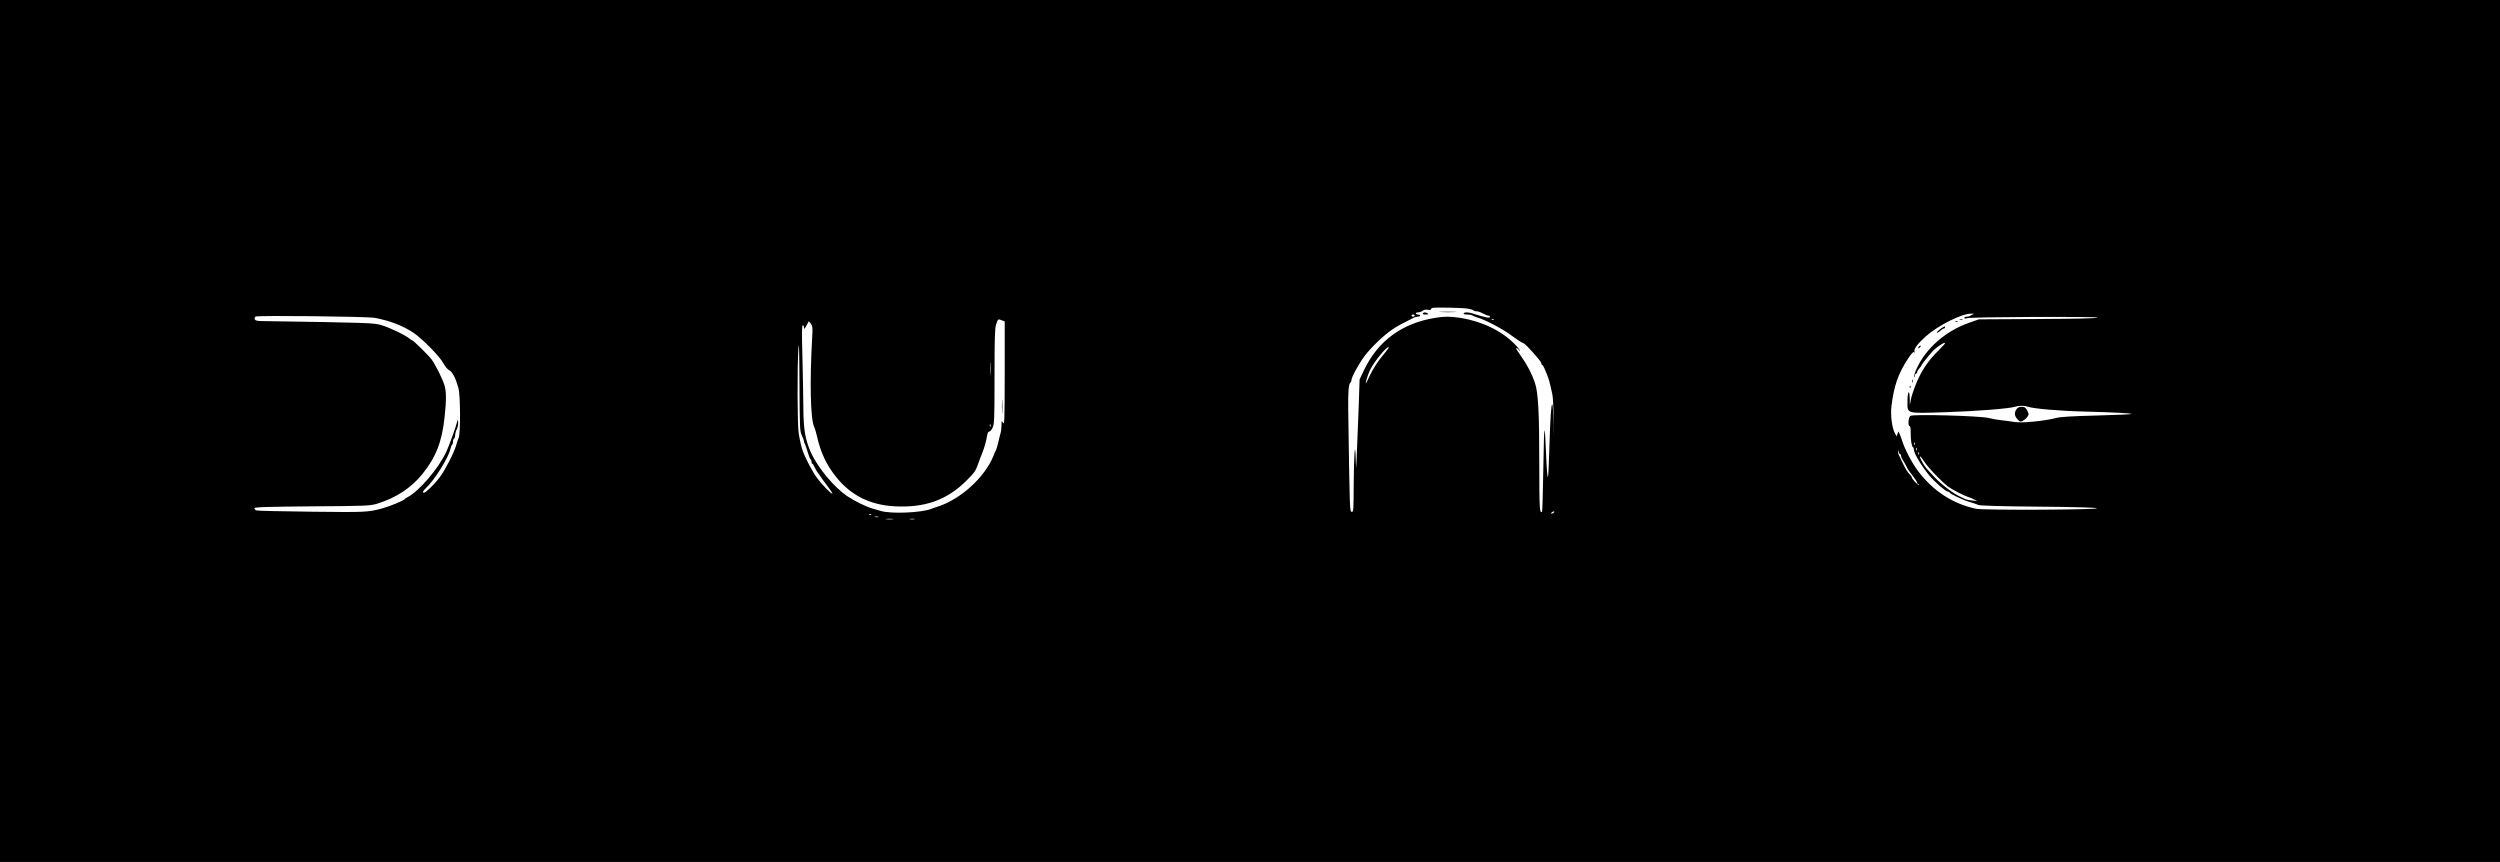
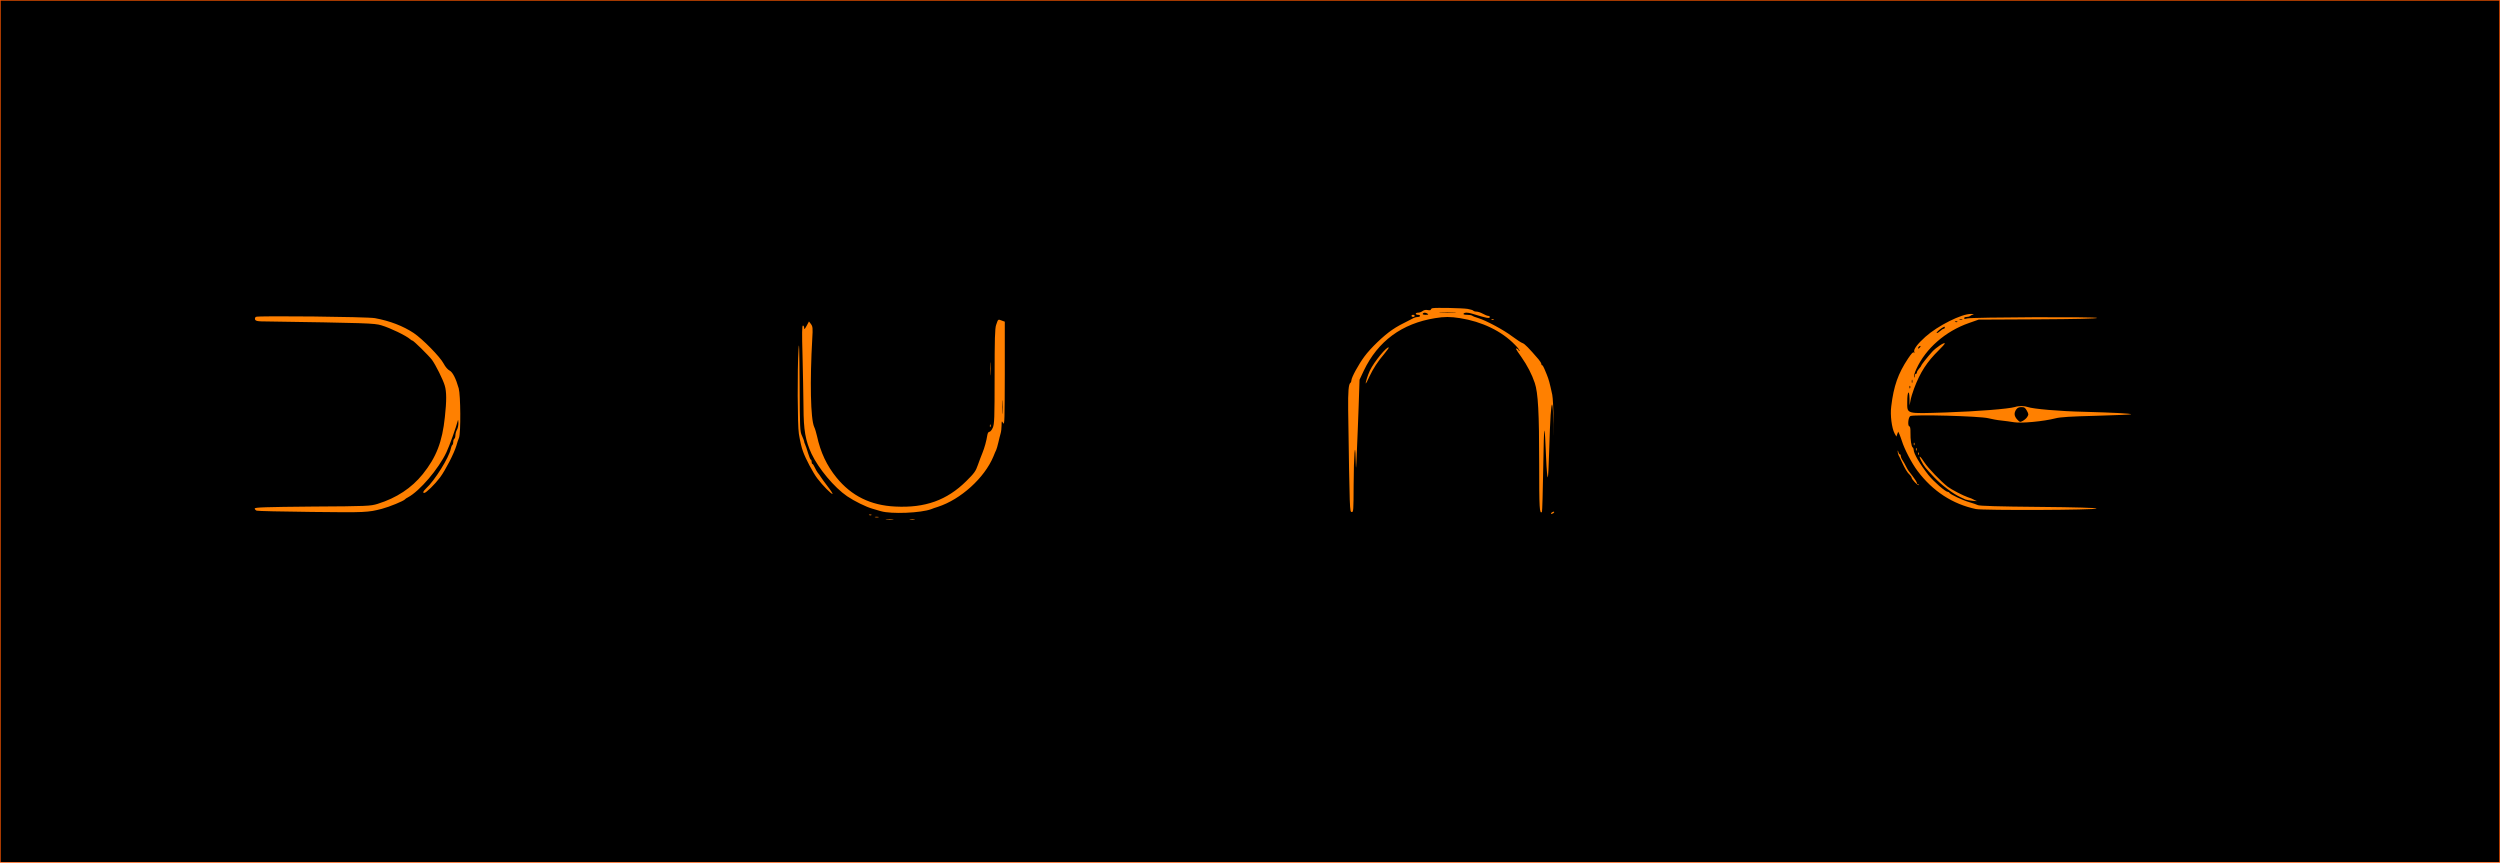
- <svg xmlns="http://www.w3.org/2000/svg" version="1.0" width="2329pt" height="803pt" viewBox="0 0 2329 803" preserveAspectRatio="xMidYMid meet">
-   <g transform="translate(0,803) scale(0.1,-0.1)" fill="#000000" stroke="none">
-     <path d="M0 4015 l0 -4015 11645 0 11645 0 0 4015 0 4015 -11645 0 -11645 0 0 -4015z m13673 1140 c26 -4 50 -12 53 -16 3 -5 16 -9 29 -9 14 0 40 -9 60 -20 20 -11 42 -20 50 -20 8 0 15 -4 15 -10 0 -17 -24 -13 -166 31 -40 12 -71 12 -79 -1 -4 -6 9 -10 32 -10 22 0 43 -4 49 -8 5 -5 29 -15 54 -22 74 -22 240 -111 320 -172 41 -30 84 -59 96 -62 19 -6 59 -47 148 -151 14 -16 26 -36 26 -42 0 -7 3 -13 8 -13 4 0 13 -15 20 -32 8 -18 17 -42 22 -53 20 -49 27 -75 52 -190 6 -27 11 -140 12 -250 2 -168 1 -172 -1 -25 -2 96 -7 178 -12 183 -10 10 -19 -127 -28 -431 -3 -133 -9 -245 -13 -247 -4 -3 -11 75 -15 173 -15 368 -20 354 -27 -71 -4 -231 -9 -421 -12 -424 -23 -23 -26 34 -26 446 0 482 -10 664 -41 756 -26 78 -71 165 -124 240 -57 82 -59 86 -41 79 9 -3 16 -11 16 -17 0 -6 3 -7 7 -3 4 3 -15 29 -43 57 -123 127 -307 216 -512 248 -90 14 -147 14 -231 0 -311 -50 -534 -215 -665 -489 l-40 -85 -8 -240 c-5 -132 -12 -325 -17 -430 -7 -180 -8 -184 -11 -75 -5 204 -18 42 -19 -238 -1 -236 -2 -253 -18 -250 -19 3 -19 -8 -33 953 -2 168 4 240 21 251 5 3 9 13 9 22 0 28 67 150 121 223 58 79 179 195 259 249 47 32 82 51 202 111 10 5 27 9 38 9 11 0 20 5 20 10 0 6 -9 10 -20 10 -11 0 -20 5 -20 10 0 6 10 10 23 10 12 0 31 7 42 16 12 9 30 12 47 8 16 -3 28 -1 28 4 0 6 8 12 17 14 32 6 277 1 326 -7z m4712 -52 c-11 -3 -24 -9 -29 -14 -6 -5 -20 -9 -33 -9 -13 0 -23 -5 -23 -11 0 -8 9 -9 28 -3 41 12 1212 17 1212 5 0 -7 -199 -11 -552 -13 l-553 -3 -91 -32 c-218 -76 -402 -237 -489 -428 -15 -31 -24 -64 -22 -73 3 -12 5 -10 6 6 0 12 6 22 11 22 6 0 10 6 10 13 0 7 9 23 20 35 11 12 20 24 20 27 0 8 57 80 102 130 37 41 118 94 118 78 0 -5 -25 -33 -56 -63 -110 -108 -173 -205 -230 -356 -14 -38 -30 -89 -34 -114 l-8 -45 -1 63 c-2 93 -21 67 -21 -27 0 -118 -19 -113 357 -101 298 10 587 33 647 51 37 12 88 11 118 0 48 -18 299 -40 528 -45 262 -7 443 -16 436 -23 -3 -3 -149 -9 -325 -14 -236 -6 -336 -12 -381 -24 -108 -28 -317 -48 -385 -36 -33 5 -87 13 -120 16 -33 3 -87 13 -119 21 -77 20 -701 37 -728 20 -20 -12 -26 -96 -7 -96 6 0 10 -23 9 -57 -1 -67 8 -131 21 -139 5 -3 9 -13 9 -22 0 -35 59 -135 137 -234 49 -62 159 -158 181 -158 6 0 12 -3 14 -8 6 -14 123 -70 183 -87 33 -10 71 -22 85 -29 17 -7 193 -13 565 -16 350 -3 540 -9 540 -15 0 -15 -1054 -19 -1125 -5 -218 46 -402 166 -544 355 -53 70 -123 204 -146 280 -7 22 -18 50 -23 63 l-11 23 -9 -23 -8 -23 -17 30 c-26 49 -42 170 -31 252 23 191 64 306 157 446 33 49 48 64 54 55 6 -9 7 -6 3 9 -6 23 31 72 104 138 115 103 338 215 426 213 22 0 31 -2 20 -5z m-5205 -13 c0 -5 -7 -10 -15 -10 -8 0 -15 5 -15 10 0 6 7 10 15 10 8 0 15 -4 15 -10z m-9690 -21 c141 -26 262 -73 362 -139 83 -56 246 -222 279 -285 15 -29 38 -56 54 -64 29 -14 60 -74 86 -166 18 -63 20 -415 3 -460 -7 -16 -18 -50 -25 -75 -21 -72 -103 -230 -152 -296 -49 -65 -130 -144 -147 -144 -17 0 -11 15 16 41 81 74 215 289 231 370 3 16 10 32 14 35 5 3 9 16 9 29 0 13 5 27 10 30 6 3 10 18 10 33 1 15 7 38 15 52 8 14 14 43 13 65 0 22 -3 31 -5 20 -15 -60 -79 -239 -106 -295 -74 -157 -250 -363 -359 -421 -13 -6 -25 -15 -28 -19 -12 -15 -143 -69 -215 -88 -130 -34 -151 -35 -652 -29 -274 3 -506 8 -515 12 -10 4 -18 13 -18 20 0 11 103 14 538 18 516 3 540 5 607 25 177 55 317 148 421 277 126 157 182 301 206 532 17 152 16 237 -1 293 -16 56 -85 193 -119 240 -30 40 -172 180 -183 180 -4 0 -14 6 -21 13 -36 32 -183 104 -268 129 -66 20 -130 22 -1118 37 -38 1 -54 5 -59 17 -3 9 0 20 8 25 19 12 1037 1 1109 -12z m5870 -519 c-1 -425 -2 -482 -15 -460 -14 24 -14 24 -15 -21 0 -25 -4 -59 -9 -75 -5 -16 -14 -54 -21 -84 -7 -30 -16 -62 -20 -70 -5 -8 -16 -35 -26 -60 -83 -200 -305 -401 -519 -470 -22 -7 -49 -16 -60 -21 -94 -36 -373 -48 -470 -19 -16 5 -50 14 -75 22 -62 17 -171 71 -239 117 -120 82 -267 258 -332 396 -57 123 -74 220 -75 435 -1 107 -5 322 -9 478 -6 210 -5 282 4 282 6 0 11 -10 11 -22 1 -18 5 -14 23 19 l22 41 19 -25 c16 -22 18 -37 12 -132 -23 -400 -16 -752 18 -826 8 -16 19 -55 26 -85 33 -152 91 -275 182 -387 139 -171 318 -259 548 -270 278 -14 481 59 661 237 74 73 89 94 108 150 13 36 31 86 42 111 20 49 38 114 46 167 3 19 11 32 20 32 8 0 22 17 31 38 15 33 17 85 17 477 0 345 3 449 14 480 19 56 18 55 51 42 l30 -11 0 -486z m4557 504 c-3 -3 -12 -4 -19 -1 -8 3 -5 6 6 6 11 1 17 -2 13 -5z m-6447 -1081 c11 -24 20 -47 20 -53 0 -6 4 -18 9 -28 5 -9 17 -45 27 -79 11 -35 22 -63 26 -63 5 0 8 -9 8 -20 0 -11 3 -20 8 -20 4 0 13 -15 21 -32 8 -18 21 -41 29 -51 8 -9 20 -26 26 -36 6 -11 35 -50 63 -87 29 -37 50 -70 48 -73 -8 -7 -91 77 -142 144 -39 51 -109 183 -133 250 -14 36 -28 99 -39 166 -13 76 -15 604 -3 790 5 91 8 4 10 -321 2 -420 3 -447 22 -487z m5428 765 c-63 -74 -104 -138 -140 -213 -16 -36 -31 -65 -33 -65 -7 0 17 77 37 120 39 82 161 230 176 215 3 -2 -16 -28 -40 -57z m-3671 -190 c-2 -29 -3 -8 -3 47 0 55 1 79 3 53 2 -26 2 -71 0 -100z m0 -490 c-3 -8 -6 -5 -6 6 -1 11 2 17 5 13 3 -3 4 -12 1 -19z m8610 -170 c-3 -8 -6 -5 -6 6 -1 11 2 17 5 13 3 -3 4 -12 1 -19z m20 -50 c-3 -8 -6 -5 -6 6 -1 11 2 17 5 13 3 -3 4 -12 1 -19z m-156 -38 c5 0 9 -7 9 -16 0 -9 8 -28 18 -42 10 -15 24 -40 32 -57 8 -16 18 -34 23 -40 4 -5 23 -30 42 -55 19 -25 35 -51 35 -57 0 -7 5 -13 12 -13 6 0 8 -3 4 -7 -7 -7 -66 55 -66 71 0 5 -8 16 -17 25 -22 19 -46 60 -74 121 -11 25 -25 53 -30 62 -5 10 -8 26 -8 35 1 12 3 11 6 -4 2 -13 9 -23 14 -23z m176 -2 c-3 -8 -6 -5 -6 6 -1 11 2 17 5 13 3 -3 4 -12 1 -19z m55 -76 c33 -51 150 -173 215 -224 34 -26 144 -83 188 -98 22 -7 45 -16 50 -20 6 -4 19 -10 30 -14 11 -3 -4 -3 -33 0 -30 3 -61 9 -70 13 -10 5 -30 15 -47 22 -66 30 -174 111 -240 181 -87 91 -99 107 -125 158 -30 59 -11 48 32 -18z m-3462 -472 c-8 -5 -17 -7 -19 -4 -3 3 1 9 9 14 8 5 17 7 19 4 3 -3 -1 -9 -9 -14z m-6353 -16 c-3 -3 -12 -4 -19 -1 -8 3 -5 6 6 6 11 1 17 -2 13 -5z m66 -21 c-7 -2 -21 -2 -30 0 -10 3 -4 5 12 5 17 0 24 -2 18 -5z m135 -20 c-15 -2 -42 -2 -60 0 -18 2 -6 4 27 4 33 0 48 -2 33 -4z m200 0 c-10 -2 -28 -2 -40 0 -13 2 -5 4 17 4 22 1 32 -1 23 -4z" />
-     <path d="M13423 5123 c37 -2 96 -2 130 0 34 2 4 3 -68 3 -71 0 -99 -1 -62 -3z" />
-     <path d="M13255 5110 c-4 -6 7 -10 27 -10 25 0 29 3 18 10 -19 13 -37 13 -45 0z" />
-     <path d="M18258 5053 c6 -2 18 -2 25 0 6 3 1 5 -13 5 -14 0 -19 -2 -12 -5z" />
-     <path d="M18218 5033 c7 -3 16 -2 19 1 4 3 -2 6 -13 5 -11 0 -14 -3 -6 -6z" />
-     <path d="M18095 4978 c-29 -17 -60 -48 -49 -48 6 0 20 9 32 20 12 11 26 20 32 20 5 0 10 5 10 10 0 12 0 12 -25 -2z" />
-     <path d="M17875 4799 c-11 -16 -1 -19 13 -3 7 8 8 14 3 14 -5 0 -13 -5 -16 -11z" />
-     <path d="M17812 4480 c0 -14 2 -19 5 -12 2 6 2 18 0 25 -3 6 -5 1 -5 -13z" />
-     <path d="M17791 4424 c0 -11 3 -14 6 -6 3 7 2 16 -1 19 -3 4 -6 -2 -5 -13z" />
-     <path d="M18786 4218 c-23 -32 -20 -63 9 -94 24 -25 27 -26 51 -13 15 8 34 24 42 37 14 22 14 27 -3 58 -15 28 -24 34 -51 34 -23 0 -38 -7 -48 -22z" />
-     <path d="M9334 4240 c0 -58 1 -81 3 -52 2 28 2 76 0 105 -2 28 -3 5 -3 -53z" />
+ <svg xmlns="http://www.w3.org/2000/svg" xmlns:ns1="http://xml.openoffice.org/svg/export" version="1.2" width="821.88mm" height="283.55mm" viewBox="0 0 82188 28355" preserveAspectRatio="xMidYMid" fill-rule="evenodd" stroke-width="28.222" stroke-linejoin="round" xml:space="preserve">
+   <defs class="ClipPathGroup">
+     <clipPath id="presentation_clip_path" clipPathUnits="userSpaceOnUse">
+       <rect x="0" y="0" width="82188" height="28355" />
+     </clipPath>
+     <clipPath id="presentation_clip_path_shrink" clipPathUnits="userSpaceOnUse">
+       <rect x="82" y="28" width="82024" height="28299" />
+     </clipPath>
+   </defs>
+   <defs class="TextShapeIndex">
+     <g ns1:slide="id1" ns1:id-list="id3" />
+   </defs>
+   <defs class="EmbeddedBulletChars">
+     <g id="bullet-char-template-57356" transform="scale(0.0004882812,-0.0004882812)">
+       <path d="M 580,1141 L 1163,571 580,0 -4,571 580,1141 Z" />
+     </g>
+     <g id="bullet-char-template-57354" transform="scale(0.0004882812,-0.0004882812)">
+       <path d="M 8,1128 L 1137,1128 1137,0 8,0 8,1128 Z" />
+     </g>
+     <g id="bullet-char-template-10146" transform="scale(0.0004882812,-0.0004882812)">
+       <path d="M 174,0 L 602,739 174,1481 1456,739 174,0 Z M 1358,739 L 309,1346 659,739 1358,739 Z" />
+     </g>
+     <g id="bullet-char-template-10132" transform="scale(0.0004882812,-0.0004882812)">
+       <path d="M 2015,739 L 1276,0 717,0 1260,543 174,543 174,936 1260,936 717,1481 1274,1481 2015,739 Z" />
+     </g>
+     <g id="bullet-char-template-10007" transform="scale(0.0004882812,-0.0004882812)">
+       <path d="M 0,-2 C -7,14 -16,27 -25,37 L 356,567 C 262,823 215,952 215,954 215,979 228,992 255,992 264,992 276,990 289,987 310,991 331,999 354,1012 L 381,999 492,748 772,1049 836,1024 860,1049 C 881,1039 901,1025 922,1006 886,937 835,863 770,784 769,783 710,716 594,584 L 774,223 C 774,196 753,168 711,139 L 727,119 C 717,90 699,76 672,76 641,76 570,178 457,381 L 164,-76 C 142,-110 111,-127 72,-127 30,-127 9,-110 8,-76 1,-67 -2,-52 -2,-32 -2,-23 -1,-13 0,-2 Z" />
+     </g>
+     <g id="bullet-char-template-10004" transform="scale(0.0004882812,-0.0004882812)">
+       <path d="M 285,-33 C 182,-33 111,30 74,156 52,228 41,333 41,471 41,549 55,616 82,672 116,743 169,778 240,778 293,778 328,747 346,684 L 369,508 C 377,444 397,411 428,410 L 1163,1116 C 1174,1127 1196,1133 1229,1133 1271,1133 1292,1118 1292,1087 L 1292,965 C 1292,929 1282,901 1262,881 L 442,47 C 390,-6 338,-33 285,-33 Z" />
+     </g>
+     <g id="bullet-char-template-9679" transform="scale(0.0004882812,-0.0004882812)">
+       <path d="M 813,0 C 632,0 489,54 383,161 276,268 223,411 223,592 223,773 276,916 383,1023 489,1130 632,1184 813,1184 992,1184 1136,1130 1245,1023 1353,916 1407,772 1407,592 1407,412 1353,268 1245,161 1136,54 992,0 813,0 Z" />
+     </g>
+     <g id="bullet-char-template-8226" transform="scale(0.0004882812,-0.0004882812)">
+       <path d="M 346,457 C 273,457 209,483 155,535 101,586 74,649 74,723 74,796 101,859 155,911 209,963 273,989 346,989 419,989 480,963 531,910 582,859 608,796 608,723 608,648 583,586 532,535 482,483 420,457 346,457 Z" />
+     </g>
+     <g id="bullet-char-template-8211" transform="scale(0.0004882812,-0.0004882812)">
+       <path d="M -4,459 L 1135,459 1135,606 -4,606 -4,459 Z" />
+     </g>
+     <g id="bullet-char-template-61548" transform="scale(0.0004882812,-0.0004882812)">
+       <path d="M 173,740 C 173,903 231,1043 346,1159 462,1274 601,1332 765,1332 928,1332 1067,1274 1183,1159 1299,1043 1357,903 1357,740 1357,577 1299,437 1183,322 1067,206 928,148 765,148 601,148 462,206 346,322 231,437 173,577 173,740 Z" />
+     </g>
+   </defs>
+   <g>
+     <g id="id2" class="Master_Slide">
+       <g id="bg-id2" class="Background" />
+       <g id="bo-id2" class="BackgroundObjects" />
+     </g>
+   </g>
+   <g class="SlideGroup">
+     <g>
+       <g id="container-id1">
+         <g id="id1" class="Slide" clip-path="url(#presentation_clip_path)">
+           <g class="Page">
+             <g class="Graphic">
+               <g id="id3">
+                 <rect class="BoundingBox" stroke="none" fill="none" x="-1" y="-1" width="82190" height="28357" />
+                 <path fill="rgb(255,128,0)" stroke="none" d="M 0,0 L 82187,0 82187,28354 0,28354 0,0 Z" />
+                 <path fill="rgb(0,0,0)" stroke="none" d="M 13,14177 L 13,28341 41093,28341 82174,28341 82174,14177 82174,13 41093,13 13,13 13,14177 13,14177 Z M 48248,10155 C 48339,10170 48424,10198 48435,10212 48445,10229 48491,10244 48537,10244 48586,10244 48678,10275 48749,10314 48819,10353 48897,10385 48925,10385 48953,10385 48978,10399 48978,10420 48978,10480 48893,10466 48392,10311 48251,10268 48142,10268 48114,10314 48100,10335 48145,10349 48227,10349 48304,10349 48378,10364 48399,10378 48417,10395 48502,10431 48590,10455 48851,10533 49437,10847 49719,11062 49863,11168 50015,11270 50057,11281 50124,11302 50266,11447 50580,11813 50629,11870 50671,11940 50671,11962 50671,11986 50682,12007 50699,12007 50714,12007 50745,12060 50770,12120 50798,12184 50830,12269 50848,12307 50918,12480 50943,12572 51031,12978 51052,13073 51070,13471 51073,13860 51080,14452 51077,14466 51070,13948 51063,13609 51045,13320 51028,13302 50992,13267 50961,13750 50929,14823 50918,15292 50897,15687 50883,15694 50869,15705 50844,15429 50830,15084 50777,13785 50759,13835 50735,15334 50721,16149 50703,16819 50692,16830 50611,16911 50601,16710 50601,15256 50601,13556 50565,12914 50456,12590 50364,12314 50206,12007 50019,11743 49818,11454 49810,11439 49874,11464 49906,11475 49930,11503 49930,11524 49930,11545 49941,11549 49955,11535 49969,11524 49902,11432 49803,11334 49370,10886 48720,10572 47997,10459 47680,10409 47479,10409 47182,10459 46085,10635 45299,11217 44836,12184 L 44695,12484 44667,13330 C 44649,13796 44625,14477 44607,14847 44582,15482 44579,15496 44568,15112 44551,14392 44505,14964 44501,15951 44498,16784 44494,16844 44438,16833 44371,16823 44371,16862 44321,13471 44314,12879 44335,12625 44395,12586 44413,12575 44427,12540 44427,12508 44427,12410 44664,11979 44854,11722 45059,11443 45486,11034 45768,10843 45934,10730 46057,10663 46480,10452 46516,10434 46576,10420 46614,10420 46653,10420 46685,10402 46685,10385 46685,10364 46653,10349 46614,10349 46576,10349 46544,10332 46544,10314 46544,10293 46579,10279 46625,10279 46667,10279 46734,10254 46773,10222 46815,10191 46879,10180 46939,10194 46995,10205 47038,10198 47038,10180 47038,10159 47066,10138 47098,10131 47211,10110 48075,10127 48248,10155 L 48248,10155 Z M 64870,10339 C 64832,10349 64786,10371 64768,10388 64747,10406 64697,10420 64652,10420 64606,10420 64570,10438 64570,10459 64570,10487 64602,10491 64669,10469 64814,10427 68945,10409 68945,10452 68945,10476 68243,10491 66998,10498 L 65047,10508 64726,10621 C 63957,10889 63308,11457 63001,12131 62948,12240 62916,12357 62923,12388 62934,12431 62941,12424 62944,12367 62944,12325 62965,12290 62983,12290 63004,12290 63018,12269 63018,12244 63018,12219 63050,12163 63089,12120 63128,12078 63159,12036 63159,12025 63159,11997 63360,11743 63519,11566 63650,11422 63935,11235 63935,11291 63935,11309 63847,11408 63738,11514 63350,11895 63128,12237 62927,12769 62877,12903 62821,13083 62807,13172 L 62778,13330 62775,13108 C 62768,12780 62701,12872 62701,13203 62701,13620 62634,13602 63960,13560 65011,13524 66031,13443 66243,13380 66373,13337 66553,13341 66659,13380 66828,13443 67714,13521 68522,13538 69446,13563 70084,13595 70060,13620 70049,13630 69534,13651 68913,13669 68081,13690 67728,13711 67569,13754 67188,13852 66451,13923 66211,13881 66094,13863 65904,13835 65788,13824 65671,13814 65481,13778 65368,13750 65096,13680 62895,13620 62800,13680 62729,13722 62708,14018 62775,14018 62796,14018 62810,14099 62807,14219 62803,14456 62835,14681 62881,14710 62898,14720 62912,14756 62912,14787 62912,14911 63121,15264 63396,15613 63569,15831 63957,16170 64034,16170 64055,16170 64077,16181 64084,16198 64105,16248 64518,16445 64729,16505 64846,16541 64980,16583 65029,16608 65089,16632 65710,16653 67022,16664 68257,16675 68927,16696 68927,16717 68927,16770 65209,16784 64959,16735 64189,16572 63540,16149 63039,15482 62852,15235 62606,14763 62524,14494 62500,14417 62461,14318 62443,14272 L 62404,14191 62373,14272 62344,14353 62284,14248 C 62193,14075 62136,13648 62175,13359 62256,12685 62401,12279 62729,11785 62845,11612 62898,11559 62919,11591 62941,11623 62944,11612 62930,11559 62909,11478 63039,11305 63297,11073 63703,10709 64489,10314 64800,10321 64877,10321 64909,10328 64870,10339 L 64870,10339 Z M 46509,10385 C 46509,10402 46484,10420 46456,10420 46427,10420 46403,10402 46403,10385 46403,10364 46427,10349 46456,10349 46484,10349 46509,10364 46509,10385 L 46509,10385 Z M 12325,10459 C 12822,10551 13249,10716 13602,10949 13895,11147 14470,11732 14586,11955 14639,12057 14720,12152 14777,12180 14879,12230 14988,12441 15080,12766 15144,12988 15151,14230 15091,14389 15066,14445 15027,14565 15003,14653 14928,14907 14639,15465 14466,15697 14293,15927 14008,16205 13948,16205 13888,16205 13909,16153 14004,16061 14290,15800 14763,15041 14819,14756 14830,14699 14854,14643 14868,14632 14886,14621 14900,14576 14900,14530 14900,14484 14918,14435 14935,14424 14957,14413 14971,14360 14971,14308 14974,14255 14995,14173 15024,14124 15052,14075 15073,13972 15070,13895 15070,13817 15059,13785 15052,13824 14999,14036 14773,14667 14678,14865 14417,15419 13796,16145 13412,16350 13366,16371 13323,16403 13313,16417 13270,16470 12808,16661 12554,16728 12096,16847 12022,16851 10254,16830 9288,16819 8469,16802 8437,16788 8402,16773 8374,16742 8374,16717 8374,16678 8737,16668 10272,16653 12092,16643 12177,16636 12413,16565 13038,16371 13531,16043 13898,15588 14343,15034 14540,14526 14625,13711 14685,13175 14681,12875 14622,12678 14565,12480 14322,11997 14202,11831 14096,11690 13595,11196 13556,11196 13542,11196 13507,11175 13482,11150 13355,11037 12836,10783 12537,10695 12304,10625 12078,10618 8593,10565 8459,10561 8402,10547 8385,10505 8374,10473 8385,10434 8413,10416 8480,10374 12071,10413 12325,10459 L 12325,10459 Z M 33033,12290 C 33029,13789 33026,13990 32980,13912 32930,13828 32930,13828 32927,13987 32927,14075 32913,14195 32895,14251 32877,14308 32846,14442 32821,14547 32796,14653 32765,14766 32750,14794 32733,14823 32694,14918 32659,15006 32366,15712 31583,16421 30828,16664 30750,16689 30655,16720 30616,16738 30285,16865 29300,16907 28958,16805 28902,16788 28782,16756 28694,16728 28475,16668 28090,16477 27850,16315 27427,16026 26909,15405 26679,14918 26478,14484 26418,14142 26415,13383 26411,13006 26397,12247 26383,11697 26362,10956 26365,10702 26397,10702 26418,10702 26436,10737 26436,10780 26439,10843 26453,10829 26517,10713 L 26595,10568 26662,10656 C 26718,10734 26725,10787 26704,11122 26623,12533 26647,13775 26767,14036 26796,14092 26834,14230 26859,14336 26976,14872 27180,15306 27501,15701 27992,16304 28623,16615 29434,16653 30415,16703 31131,16445 31766,15817 32027,15560 32080,15486 32147,15288 32193,15161 32257,14985 32295,14897 32366,14724 32429,14494 32458,14308 32468,14240 32496,14195 32528,14195 32556,14195 32606,14135 32638,14061 32690,13944 32698,13761 32698,12378 32698,11161 32708,10794 32747,10685 32814,10487 32810,10491 32927,10536 L 33033,10575 33033,12290 33033,12290 Z M 49108,10512 C 49098,10522 49066,10526 49041,10515 49013,10505 49024,10494 49063,10494 49101,10491 49123,10501 49108,10512 L 49108,10512 Z M 26365,14325 C 26404,14410 26436,14491 26436,14512 26436,14533 26450,14576 26468,14611 26485,14643 26528,14770 26563,14890 26602,15013 26640,15112 26655,15112 26672,15112 26683,15144 26683,15182 26683,15221 26693,15253 26711,15253 26725,15253 26757,15306 26785,15366 26813,15429 26859,15510 26887,15546 26916,15578 26958,15637 26979,15673 27000,15712 27103,15849 27201,15980 27304,16110 27378,16227 27371,16237 27342,16262 27050,15966 26870,15729 26732,15549 26485,15084 26401,14847 26351,14720 26302,14498 26263,14262 26217,13994 26210,12131 26252,11475 26270,11154 26281,11461 26288,12607 26295,14089 26298,14184 26365,14325 L 26365,14325 Z M 45514,11626 C 45291,11888 45147,12113 45020,12378 44963,12505 44910,12607 44903,12607 44879,12607 44963,12336 45034,12184 45172,11895 45602,11372 45655,11425 45665,11432 45598,11524 45514,11626 L 45514,11626 Z M 32563,12297 C 32556,12399 32553,12325 32553,12131 32553,11937 32556,11852 32563,11944 32571,12036 32571,12194 32563,12297 L 32563,12297 Z M 32563,14025 C 32553,14054 32542,14043 32542,14004 32539,13965 32549,13944 32560,13958 32571,13969 32574,14001 32563,14025 L 32563,14025 Z M 62937,14625 C 62927,14653 62916,14643 62916,14604 62912,14565 62923,14544 62934,14558 62944,14569 62948,14600 62937,14625 L 62937,14625 Z M 63008,14801 C 62997,14830 62987,14819 62987,14780 62983,14741 62994,14720 63004,14734 63015,14745 63018,14777 63008,14801 L 63008,14801 Z M 62457,14935 C 62475,14935 62489,14960 62489,14992 62489,15024 62517,15091 62553,15140 62588,15193 62637,15281 62665,15341 62694,15398 62729,15461 62747,15482 62761,15500 62828,15588 62895,15676 62962,15764 63018,15856 63018,15877 63018,15902 63036,15923 63061,15923 63082,15923 63089,15934 63075,15948 63050,15973 62842,15754 62842,15697 62842,15680 62814,15641 62782,15609 62704,15542 62620,15398 62521,15182 62482,15094 62433,14995 62415,14964 62397,14928 62387,14872 62387,14840 62390,14798 62397,14801 62408,14854 62415,14900 62440,14935 62457,14935 L 62457,14935 Z M 63078,14943 C 63068,14971 63057,14960 63057,14921 63054,14883 63064,14861 63075,14875 63085,14886 63089,14918 63078,14943 L 63078,14943 Z M 63272,15211 C 63389,15391 63801,15821 64031,16001 64151,16093 64539,16294 64694,16347 64772,16371 64853,16403 64870,16417 64891,16431 64937,16452 64976,16466 65015,16477 64962,16477 64860,16466 64754,16456 64645,16435 64613,16421 64578,16403 64507,16368 64447,16343 64214,16237 63833,15951 63600,15705 63293,15383 63251,15327 63159,15147 63054,14939 63121,14978 63272,15211 L 63272,15211 Z M 51059,16876 C 51031,16893 50999,16900 50992,16890 50982,16879 50996,16858 51024,16840 51052,16823 51084,16816 51091,16826 51102,16837 51088,16858 51059,16876 L 51059,16876 Z M 28648,16932 C 28637,16943 28605,16946 28581,16936 28552,16925 28563,16915 28602,16915 28641,16911 28662,16922 28648,16932 L 28648,16932 Z M 28881,17006 C 28856,17013 28806,17013 28775,17006 28739,16996 28761,16989 28817,16989 28877,16989 28902,16996 28881,17006 L 28881,17006 Z M 29357,17077 C 29304,17084 29209,17084 29145,17077 29082,17070 29124,17063 29240,17063 29357,17063 29410,17070 29357,17077 L 29357,17077 Z M 30062,17077 C 30027,17084 29964,17084 29921,17077 29875,17070 29904,17063 29981,17063 30059,17059 30094,17066 30062,17077 L 30062,17077 Z" />
+                 <path fill="rgb(0,0,0)" stroke="none" d="M 47366,10268 C 47496,10275 47704,10275 47824,10268 47944,10261 47838,10258 47585,10258 47334,10258 47235,10261 47366,10268 L 47366,10268 Z" />
+                 <path fill="rgb(0,0,0)" stroke="none" d="M 46773,10314 C 46759,10335 46798,10349 46868,10349 46957,10349 46971,10339 46932,10314 46865,10268 46801,10268 46773,10314 L 46773,10314 Z" />
+                 <path fill="rgb(0,0,0)" stroke="none" d="M 64422,10515 C 64443,10522 64486,10522 64510,10515 64532,10505 64514,10498 64465,10498 64415,10498 64398,10505 64422,10515 L 64422,10515 Z" />
+                 <path fill="rgb(0,0,0)" stroke="none" d="M 64281,10586 C 64306,10596 64338,10593 64348,10582 64362,10572 64341,10561 64302,10565 64264,10565 64253,10575 64281,10586 L 64281,10586 Z" />
+                 <path fill="rgb(0,0,0)" stroke="none" d="M 63847,10780 C 63745,10840 63636,10949 63674,10949 63696,10949 63745,10917 63787,10879 63830,10840 63879,10808 63900,10808 63918,10808 63935,10790 63935,10773 63935,10730 63935,10730 63847,10780 L 63847,10780 Z" />
+                 <path fill="rgb(0,0,0)" stroke="none" d="M 63071,11411 C 63032,11468 63068,11478 63117,11422 63142,11394 63145,11372 63128,11372 63110,11372 63082,11390 63071,11411 L 63071,11411 Z" />
+                 <path fill="rgb(0,0,0)" stroke="none" d="M 62849,12537 C 62849,12586 62856,12604 62867,12579 62874,12558 62874,12515 62867,12491 62856,12470 62849,12487 62849,12537 L 62849,12537 Z" />
+                 <path fill="rgb(0,0,0)" stroke="none" d="M 62775,12734 C 62775,12773 62785,12784 62796,12755 62807,12731 62803,12699 62792,12688 62782,12674 62771,12695 62775,12734 L 62775,12734 Z" />
+                 <path fill="rgb(0,0,0)" stroke="none" d="M 66285,13461 C 66204,13574 66214,13683 66317,13792 66401,13881 66412,13884 66497,13838 66550,13810 66617,13754 66645,13708 66694,13630 66694,13613 66634,13503 66581,13404 66550,13383 66454,13383 66373,13383 66320,13408 66285,13461 L 66285,13461 Z" />
+                 <path fill="rgb(0,0,0)" stroke="none" d="M 32941,13383 C 32941,13588 32944,13669 32952,13567 32959,13468 32959,13299 32952,13196 32944,13098 32941,13179 32941,13383 L 32941,13383 Z" />
+                 <path fill="none" stroke="rgb(255,64,0)" d="M 0,0 L 82187,0 82187,28354 0,28354 0,0 Z" />
+               </g>
+             </g>
+           </g>
+         </g>
+       </g>
+     </g>
  </g>
</svg>
